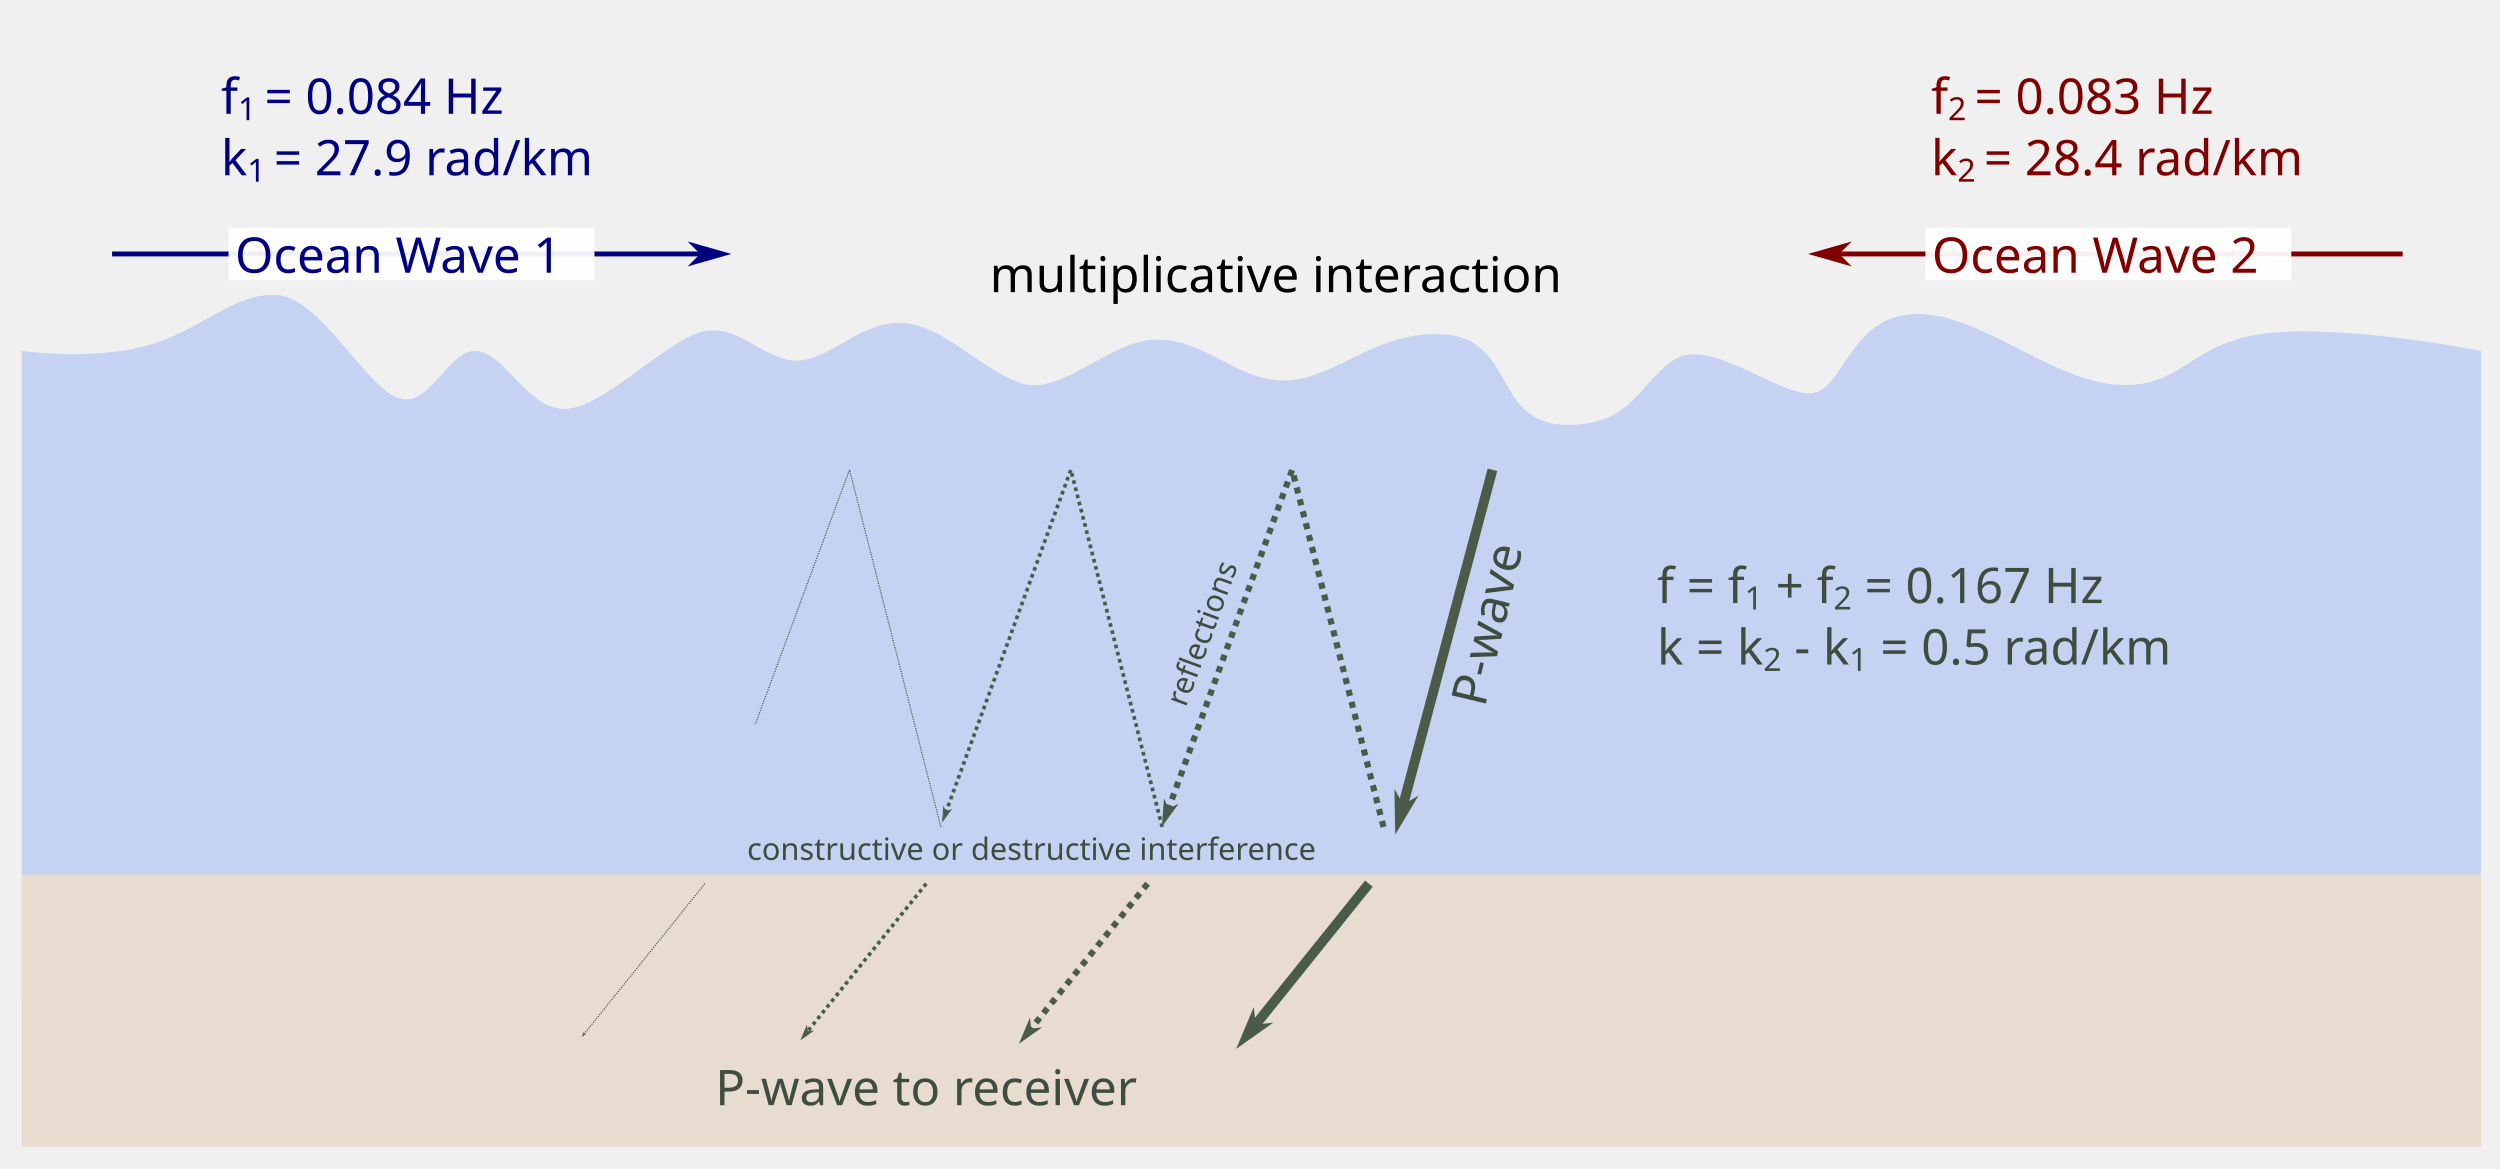
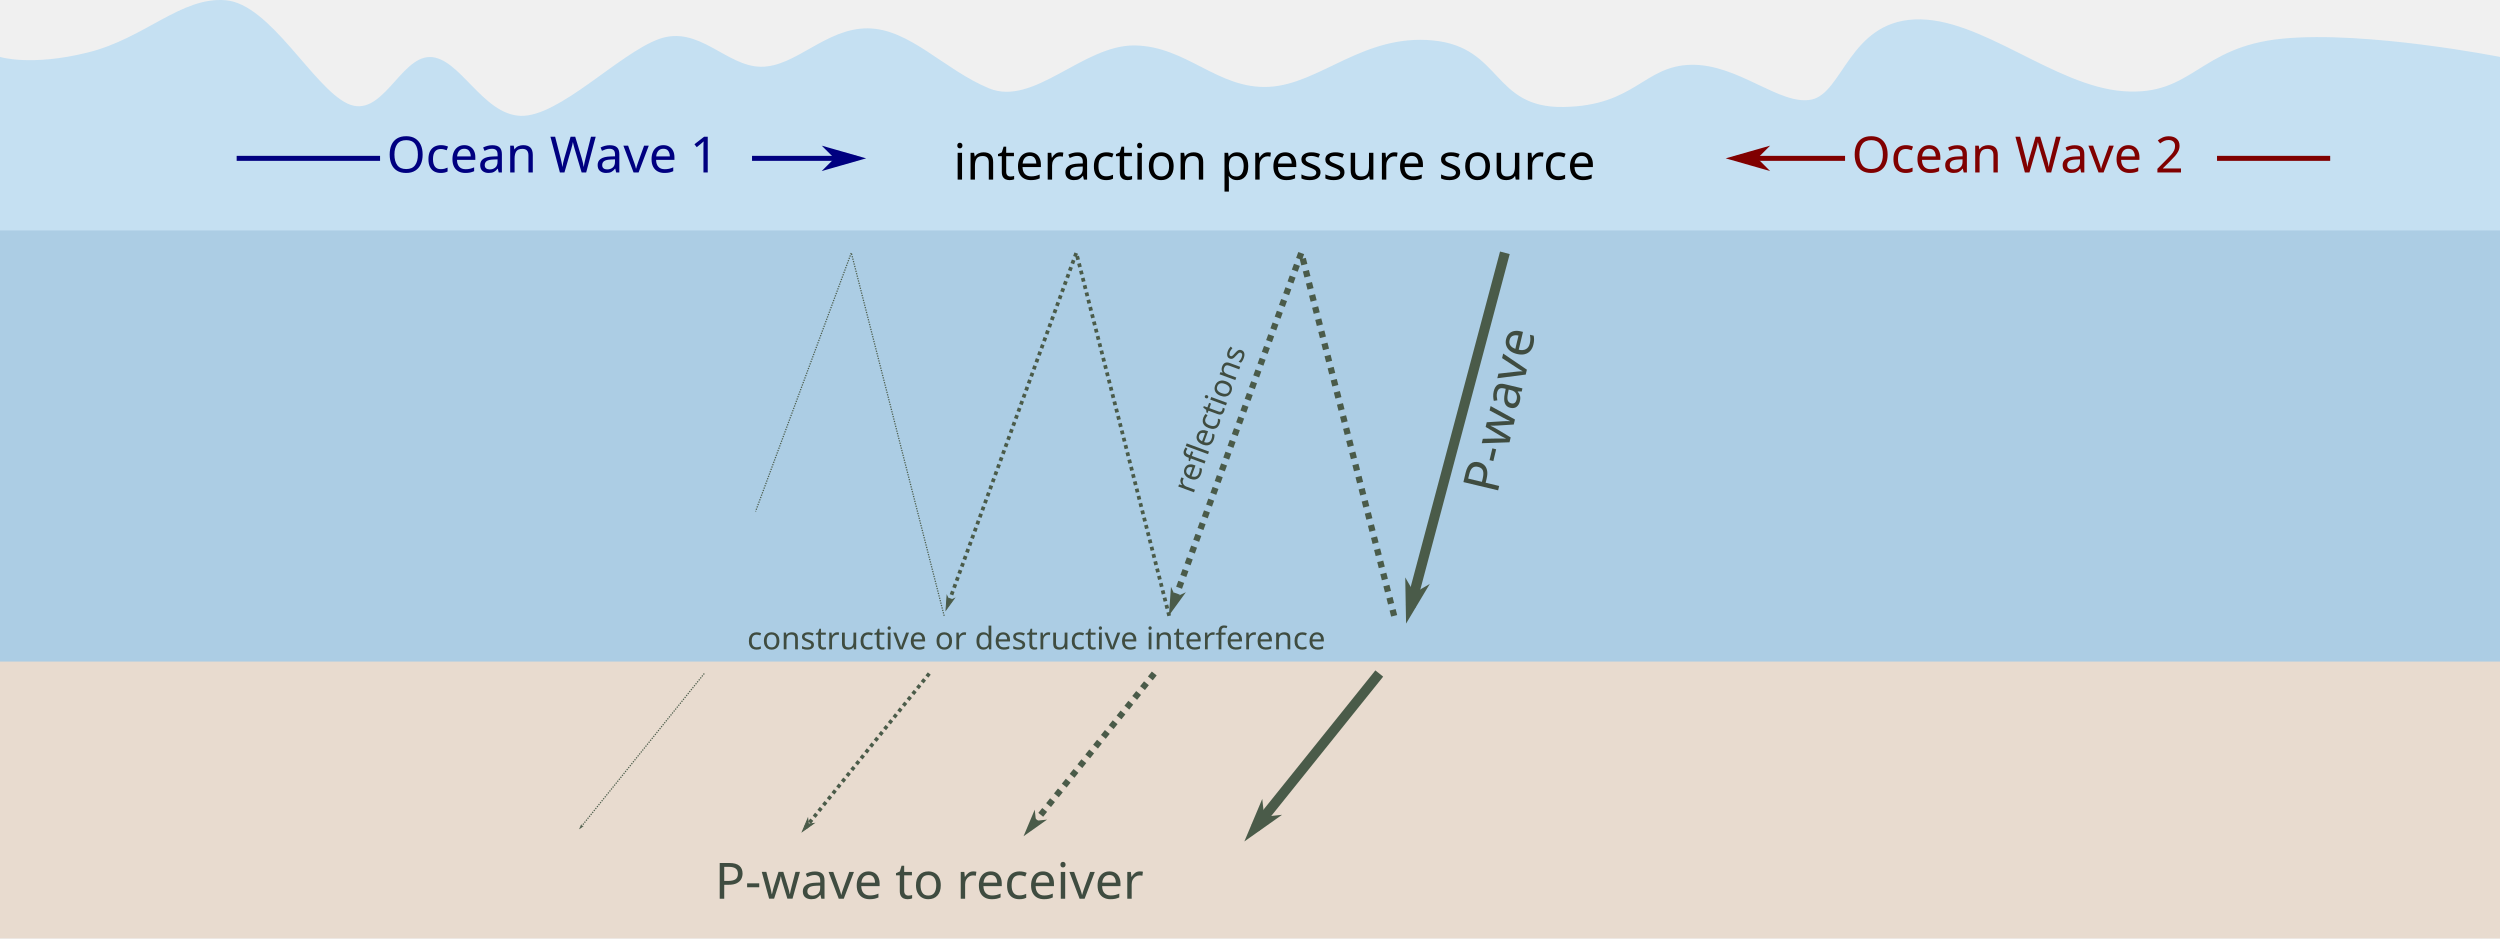
- <svg xmlns="http://www.w3.org/2000/svg" version="1.1" id="svg5472" viewBox="0 0 2033.118 950.238" height="268.178mm" width="573.791mm">
+ <svg xmlns="http://www.w3.org/2000/svg" version="1.1" id="svg5472" viewBox="0 0 2000 750.679" height="211.858mm" width="564.444mm">
  <defs id="defs5474">
    <marker style="overflow:visible" id="marker10063" refX="0" refY="0" orient="auto">
      <path transform="matrix(-0.2,0,0,-0.2,-1.2,0)" style="fill:#4a5b49;fill-opacity:1;fill-rule:evenodd;stroke:#4a5b49;stroke-width:1pt;stroke-opacity:1" d="M 0,0 5,-5 -12.5,0 5,5 0,0 Z" id="path10065" />
    </marker>
    <marker orient="auto" refY="0" refX="0" id="marker8815" style="overflow:visible">
      <path id="path8817" d="M 0,0 5,-5 -12.5,0 5,5 0,0 Z" style="fill:#4a5b49;fill-opacity:1;fill-rule:evenodd;stroke:#4a5b49;stroke-width:1pt;stroke-opacity:1" transform="matrix(-0.2,0,0,-0.2,-1.2,0)" />
    </marker>
    <marker orient="auto" refY="0" refX="0" id="marker8779" style="overflow:visible">
      <path id="path8781" d="M 0,0 5,-5 -12.5,0 5,5 0,0 Z" style="fill:#000000;fill-opacity:1;fill-rule:evenodd;stroke:#000000;stroke-width:1pt;stroke-opacity:1" transform="matrix(-0.4,0,0,-0.4,-4,0)" />
    </marker>
    <marker style="overflow:visible" id="marker7447" refX="0" refY="0" orient="auto">
      <path transform="matrix(-0.4,0,0,-0.4,-4,0)" style="fill:#000080;fill-opacity:1;fill-rule:evenodd;stroke:#000080;stroke-width:1pt;stroke-opacity:1" d="M 0,0 5,-5 -12.5,0 5,5 0,0 Z" id="path7449" />
    </marker>
    <marker orient="auto" refY="0" refX="0" id="marker7409" style="overflow:visible">
      <path id="path7411" d="M 0,0 5,-5 -12.5,0 5,5 0,0 Z" style="fill:#800000;fill-opacity:1;fill-rule:evenodd;stroke:#800000;stroke-width:1pt;stroke-opacity:1" transform="matrix(-0.4,0,0,-0.4,-4,0)" />
    </marker>
    <marker style="overflow:visible" id="marker6201" refX="0" refY="0" orient="auto">
      <path transform="matrix(-0.2,0,0,-0.2,-1.2,0)" style="fill:#800000;fill-opacity:1;fill-rule:evenodd;stroke:#800000;stroke-width:1pt;stroke-opacity:1" d="M 0,0 5,-5 -12.5,0 5,5 0,0 Z" id="path6203" />
    </marker>
    <marker orient="auto" refY="0" refX="0" id="marker6149" style="overflow:visible">
      <path id="path6151" d="M 0,0 5,-5 -12.5,0 5,5 0,0 Z" style="fill:#000000;fill-opacity:1;fill-rule:evenodd;stroke:#000000;stroke-width:1pt;stroke-opacity:1" transform="matrix(-0.4,0,0,-0.4,-4,0)" />
    </marker>
    <marker orient="auto" refY="0" refX="0" id="Arrow1Mend" style="overflow:visible">
      <path id="path5198" d="M 0,0 5,-5 -12.5,0 5,5 0,0 Z" style="fill:#000000;fill-opacity:1;fill-rule:evenodd;stroke:#000000;stroke-width:1pt;stroke-opacity:1" transform="matrix(-0.4,0,0,-0.4,-4,0)" />
    </marker>
    <marker style="overflow:visible" id="marker6201-6" refX="0" refY="0" orient="auto">
      <path transform="matrix(-0.2,0,0,-0.2,-1.2,0)" style="fill:#4a5b49;fill-opacity:1;fill-rule:evenodd;stroke:#4a5b49;stroke-width:1pt;stroke-opacity:1" d="M 0,0 5,-5 -12.5,0 5,5 0,0 Z" id="path6203-2" />
    </marker>
    <marker orient="auto" refY="0" refX="0" id="marker8815-6" style="overflow:visible">
      <path id="path8817-1" d="M 0,0 5,-5 -12.5,0 5,5 0,0 Z" style="fill:#4a5b49;fill-opacity:1;fill-rule:evenodd;stroke:#4a5b49;stroke-width:1pt;stroke-opacity:1" transform="matrix(-0.2,0,0,-0.2,-1.2,0)" />
    </marker>
    <marker orient="auto" refY="0" refX="0" id="marker8815-6-7" style="overflow:visible">
      <path id="path8817-1-9" d="M 0,0 5,-5 -12.5,0 5,5 0,0 Z" style="fill:#000000;fill-opacity:1;fill-rule:evenodd;stroke:#000000;stroke-width:1pt;stroke-opacity:1" transform="matrix(-0.2,0,0,-0.2,-1.2,0)" />
    </marker>
    <marker style="overflow:visible" id="marker10063-0" refX="0" refY="0" orient="auto">
      <path transform="matrix(-0.2,0,0,-0.2,-1.2,0)" style="fill:#4a5b49;fill-opacity:1;fill-rule:evenodd;stroke:#4a5b49;stroke-width:1pt;stroke-opacity:1" d="M 0,0 5,-5 -12.5,0 5,5 0,0 Z" id="path10065-2" />
    </marker>
    <marker style="overflow:visible" id="marker10063-7" refX="0" refY="0" orient="auto">
      <path transform="matrix(-0.2,0,0,-0.2,-1.2,0)" style="fill:#4a5b49;fill-opacity:1;fill-rule:evenodd;stroke:#4a5b49;stroke-width:1pt;stroke-opacity:1" d="M 0,0 5,-5 -12.5,0 5,5 0,0 Z" id="path10065-5" />
    </marker>
    <marker style="overflow:visible" id="marker10063-2" refX="0" refY="0" orient="auto">
      <path transform="matrix(-0.2,0,0,-0.2,-1.2,0)" style="fill:#4a5b49;fill-opacity:1;fill-rule:evenodd;stroke:#4a5b49;stroke-width:1pt;stroke-opacity:1" d="M 0,0 5,-5 -12.5,0 5,5 0,0 Z" id="path10065-28" />
    </marker>
  </defs>
-   <g id="layer1" transform="translate(764.4187,-88.91059)">
-     <text xml:space="preserve" style="font-style:normal;font-weight:normal;font-size:40px;line-height:125%;font-family:sans-serif;letter-spacing:0px;word-spacing:0px;fill:#000080;fill-opacity:1;stroke:none;stroke-width:1px;stroke-linecap:butt;stroke-linejoin:miter;stroke-opacity:1" x="-584.664" y="181.464" id="text7663">
-       <tspan id="tspan7665" x="-584.664" y="181.464">f<tspan style="font-size:65%;baseline-shift:sub" id="tspan11823">1 </tspan>= 0.084 Hz</tspan>
-       <tspan x="-584.664" y="231.464" id="tspan8077">k<tspan style="font-size:65%;baseline-shift:sub" id="tspan11825">1 </tspan>= 27.9 rad/km</tspan>
+   <g id="layer1" transform="translate(714.6007,-268.7529)">
+     <path style="opacity:1;fill:#c5e0f2;fill-opacity:1;fill-rule:nonzero;stroke:none;stroke-width:8;stroke-miterlimit:4;stroke-dasharray:8, 8;stroke-dashoffset:0;stroke-opacity:1" d="m -714.601,314.289 c 0,0 24.633,7.789 70.314,-3.556 45.681,-11.345 74.488,-44.686 110.125,-41.804 35.637,2.882 69.629,69.2 97.311,82.575 27.682,13.375 42.167,-37.113 66.076,-37.142 23.908,-0.029 42.171,46.18 72.827,47.07 30.657,0.89 78.438,-49.692 110.335,-61.396 31.896,-11.704 53.895,21.886 81.742,22.116 27.848,0.23 51.952,-31.009 85.538,-30.72 33.586,0.289 60.952,33.076 96.896,47.966 35.944,14.889 75.437,-34.962 116.809,-34.293 41.372,0.669 66.404,35.253 107.164,33.13 40.761,-2.123 75.377,-42.437 131.051,-37.147 55.673,5.29 47.39,54.223 104.698,53.254 57.308,-0.969 63.954,-32.831 101.777,-33.746 37.823,-0.915 71.297,32.897 96.411,27.837 25.114,-5.06 30.341,-61.834 82.744,-64.144 52.402,-2.309 111.364,53.364 166.947,57.431 55.582,4.067 59.744,-35.496 127.108,-42.036 67.364,-6.539 174.127,14.605 174.127,14.605 l 0,144.286 -2000,0 z" id="rect8118" />
+     <rect style="opacity:1;fill:#accde4;fill-opacity:1;fill-rule:nonzero;stroke:none;stroke-width:8;stroke-miterlimit:4;stroke-dasharray:8, 8;stroke-dashoffset:0;stroke-opacity:1" id="rect8118-0-7" width="2000" height="346.306" x="-714.601" y="453.106" />
+     <rect style="opacity:1;fill:#e8dbcf;fill-opacity:1;fill-rule:nonzero;stroke:none;stroke-width:8;stroke-miterlimit:4;stroke-dasharray:8, 8;stroke-dashoffset:0;stroke-opacity:1" id="rect8118-0" width="2000" height="221.429" x="-714.601" y="798.003" />
+     <text xml:space="preserve" style="font-style:normal;font-weight:normal;font-size:40px;line-height:125%;font-family:sans-serif;letter-spacing:0px;word-spacing:0px;fill:#3f4c40;fill-opacity:1;stroke:none;stroke-width:1px;stroke-linecap:butt;stroke-linejoin:miter;stroke-opacity:1" x="-534.764" y="623.932" id="text8071" transform="matrix(0.2317522,-0.9727749,0.9727749,0.2317522,0,0)">
+       <tspan id="tspan8073" x="-534.764" y="623.932">P-wave</tspan>
    </text>
-     <text xml:space="preserve" style="font-style:normal;font-weight:normal;font-size:40px;line-height:125%;font-family:sans-serif;letter-spacing:0px;word-spacing:0px;fill:#800000;fill-opacity:1;stroke:none;stroke-width:1px;stroke-linecap:butt;stroke-linejoin:miter;stroke-opacity:1" x="806.036" y="181.464" id="text7663-2">
-       <tspan id="tspan7665-7" x="806.036" y="181.464">f<tspan style="font-size:65%;baseline-shift:sub" id="tspan11827">2 </tspan>= 0.083 Hz</tspan>
-       <tspan x="806.036" y="231.464" id="tspan8079">k<tspan style="font-size:65%;baseline-shift:sub" id="tspan11829">2 </tspan>= 28.4 rad/km</tspan>
+     <path style="fill:none;fill-rule:evenodd;stroke:#800000;stroke-width:4;stroke-linecap:butt;stroke-linejoin:miter;stroke-miterlimit:4;stroke-dasharray:none;stroke-opacity:1;marker-end:url(#marker7409)" d="m 1149.551,395.434 -475.714,0" id="path6114" />
+     <path style="fill:none;fill-rule:evenodd;stroke:#000080;stroke-width:4;stroke-linecap:butt;stroke-linejoin:miter;stroke-miterlimit:4;stroke-dasharray:none;stroke-opacity:1;marker-end:url(#marker7447)" d="m -525.271,395.434 495.714,0" id="path6114-9" />
+     <path style="fill:none;fill-rule:evenodd;stroke:#4a5b49;stroke-width:8;stroke-linecap:butt;stroke-linejoin:miter;stroke-miterlimit:4;stroke-dasharray:none;stroke-dashoffset:0;stroke-opacity:1;marker-end:url(#marker6201-6)" d="M 489.298,471.003 413.93,753.841" id="path8289" />
+     <path style="fill:none;fill-rule:evenodd;stroke:#4a5b49;stroke-width:5;stroke-linecap:butt;stroke-linejoin:miter;stroke-miterlimit:4;stroke-dasharray:5, 5;stroke-dashoffset:0;stroke-opacity:1;marker-end:url(#marker8815)" d="M 400.726,761.432 326.441,471.003 223.584,752.86" id="path8771" />
+     <text xml:space="preserve" style="font-style:normal;font-weight:normal;font-size:25px;line-height:125%;font-family:sans-serif;letter-spacing:0px;word-spacing:0px;fill:#3f4c40;fill-opacity:1;stroke:none;stroke-width:1px;stroke-linecap:butt;stroke-linejoin:miter;stroke-opacity:1" x="-540.761" y="454.748" id="text8071-6" transform="matrix(0.3455785,-0.9383898,0.9383898,0.3455785,0,0)">
+       <tspan id="tspan8073-2" x="-540.761" y="454.748">reflections</tspan>
    </text>
-     <path style="opacity:1;fill:#c5d2f2;fill-opacity:1;fill-rule:nonzero;stroke:none;stroke-width:8;stroke-miterlimit:4;stroke-dasharray:8, 8;stroke-dashoffset:0;stroke-opacity:1" d="m -746.702,374.289 c 0,0 54.164,7.789 99.163,-3.556 44.998,-11.345 73.374,-44.686 108.479,-41.804 35.105,2.882 68.588,69.2 95.857,82.575 27.268,13.375 41.537,-37.113 65.088,-37.142 23.551,-0.029 41.54,46.18 71.739,47.07 30.198,0.89 77.266,-49.692 108.685,-61.396 31.42,-11.704 53.089,21.886 80.52,22.116 27.431,0.23 51.176,-31.009 84.259,-30.72 33.083,0.289 60.041,33.076 95.447,47.966 35.406,14.889 74.309,-34.962 115.063,-34.293 40.754,0.669 65.411,35.253 105.562,33.13 40.151,-2.123 74.25,-42.437 129.092,-37.147 54.841,5.29 38.722,71.193 95.173,73.254 56.451,2.061 61.912,-36.668 91.129,-53.746 29.217,-17.078 87.318,32.897 112.057,27.837 24.739,-5.06 29.888,-61.834 81.507,-64.144 51.619,-2.309 109.699,53.364 164.451,57.431 54.751,4.067 58.851,-35.496 125.208,-42.036 66.356,-6.539 171.524,14.605 171.524,14.605 l 0,524.286 -2000,0 z" id="rect8118" />
-     <rect style="opacity:1;fill:#e8dbcf;fill-opacity:1;fill-rule:nonzero;stroke:none;stroke-width:8;stroke-miterlimit:4;stroke-dasharray:8, 8;stroke-dashoffset:0;stroke-opacity:1" id="rect8118-0" width="2000" height="221.429" x="-746.702" y="800.003" />
-     <text xml:space="preserve" style="font-style:normal;font-weight:normal;font-size:40px;line-height:125%;font-family:sans-serif;letter-spacing:0px;word-spacing:0px;fill:#3f4c40;fill-opacity:1;stroke:none;stroke-width:1px;stroke-linecap:butt;stroke-linejoin:miter;stroke-opacity:1" x="583.188" y="579.331" id="text7663-0">
-       <tspan id="tspan7665-9" x="583.188" y="579.331">f = f<tspan style="font-size:65%;baseline-shift:sub" id="tspan11833">1</tspan> + f<tspan style="font-size:65%;baseline-shift:sub" id="tspan11831">2</tspan> = 0.167 Hz</tspan>
-       <tspan x="583.188" y="629.331" id="tspan8081">k = k<tspan style="font-size:65%;baseline-shift:sub" id="tspan11839">2</tspan> - k<tspan style="font-size:65%;baseline-shift:sub" id="tspan11837">1</tspan> = 0.5 rad/km</tspan>
+     <path style="fill:none;fill-rule:evenodd;stroke:#4a5b49;stroke-width:3;stroke-linecap:butt;stroke-linejoin:miter;stroke-miterlimit:4;stroke-dasharray:3, 3;stroke-dashoffset:0;stroke-opacity:1;marker-end:url(#marker8815-6)" d="M 220.726,761.432 146.441,471.003 43.584,752.86" id="path8771-8" />
+     <path style="fill:none;fill-rule:evenodd;stroke:#4a5b49;stroke-width:1;stroke-linecap:butt;stroke-linejoin:miter;stroke-miterlimit:4;stroke-dasharray:1, 1;stroke-dashoffset:0;stroke-opacity:1" d="M 40.726,761.432 -33.559,471.003 -110.152,677.906" id="path8771-8-2" />
+     <path style="fill:none;fill-rule:evenodd;stroke:#4a5b49;stroke-width:8;stroke-linecap:butt;stroke-linejoin:miter;stroke-miterlimit:4;stroke-dasharray:none;stroke-opacity:1;marker-end:url(#marker10063)" d="M 388.81,807.565 289.815,930.803" id="path10037" />
+     <path style="fill:none;fill-rule:evenodd;stroke:#4a5b49;stroke-width:5;stroke-linecap:butt;stroke-linejoin:miter;stroke-miterlimit:4;stroke-dasharray:5, 5;stroke-dashoffset:0;stroke-opacity:1;marker-end:url(#marker10063-0)" d="M 208.81,807.565 109.815,930.803" id="path10037-3" />
+     <path style="fill:none;fill-rule:evenodd;stroke:#4a5b49;stroke-width:3;stroke-linecap:butt;stroke-linejoin:miter;stroke-miterlimit:4;stroke-dasharray:3, 3;stroke-dashoffset:0;stroke-opacity:1;marker-end:url(#marker10063-7)" d="M 28.81,807.565 -70.185,930.803" id="path10037-9" />
+     <path style="fill:none;fill-rule:evenodd;stroke:#4a5b49;stroke-width:1;stroke-linecap:butt;stroke-linejoin:miter;stroke-miterlimit:4;stroke-dasharray:1, 1;stroke-dashoffset:0;stroke-opacity:1;marker-end:url(#marker10063-2)" d="m -151.19,807.565 -98.995,123.239" id="path10037-97" />
+     <text xml:space="preserve" style="font-style:normal;font-weight:normal;font-size:40px;line-height:125%;font-family:sans-serif;letter-spacing:0px;word-spacing:0px;fill:#3f4c40;fill-opacity:1;stroke:none;stroke-width:1px;stroke-linecap:butt;stroke-linejoin:miter;stroke-opacity:1" x="-142.704" y="987.72" id="text11642">
+       <tspan id="tspan11644" x="-142.704" y="987.72">P-wave to receiver</tspan>
    </text>
-     <text xml:space="preserve" style="font-style:normal;font-weight:normal;font-size:40px;line-height:125%;font-family:sans-serif;letter-spacing:0px;word-spacing:0px;fill:#3f4c40;fill-opacity:1;stroke:none;stroke-width:1px;stroke-linecap:butt;stroke-linejoin:miter;stroke-opacity:1" x="-544.034" y="585.021" id="text8071" transform="matrix(0.2317522,-0.9727749,0.9727749,0.2317522,0,0)">
-       <tspan id="tspan8073" x="-544.034" y="585.021">P-wave</tspan>
-     </text>
-     <path style="fill:none;fill-rule:evenodd;stroke:#800000;stroke-width:4;stroke-linecap:butt;stroke-linejoin:miter;stroke-miterlimit:4;stroke-dasharray:none;stroke-opacity:1;marker-end:url(#marker7409)" d="m 1189.551,295.434 -475.714,0" id="path6114" />
-     <path style="fill:none;fill-rule:evenodd;stroke:#000080;stroke-width:4;stroke-linecap:butt;stroke-linejoin:miter;stroke-miterlimit:4;stroke-dasharray:none;stroke-opacity:1;marker-end:url(#marker7447)" d="m -673.271,295.434 495.714,0" id="path6114-9" />
-     <path style="fill:none;fill-rule:evenodd;stroke:#4a5b49;stroke-width:8;stroke-linecap:butt;stroke-linejoin:miter;stroke-miterlimit:4;stroke-dasharray:none;stroke-dashoffset:0;stroke-opacity:1;marker-end:url(#marker6201-6)" d="M 449.298,471.003 373.93,753.841" id="path8289" />
-     <path style="fill:none;fill-rule:evenodd;stroke:#4a5b49;stroke-width:5;stroke-linecap:butt;stroke-linejoin:miter;stroke-miterlimit:4;stroke-dasharray:5, 5;stroke-dashoffset:0;stroke-opacity:1;marker-end:url(#marker8815)" d="M 360.726,761.432 286.441,471.003 183.584,752.86" id="path8771" />
-     <text xml:space="preserve" style="font-style:normal;font-weight:normal;font-size:25px;line-height:125%;font-family:sans-serif;letter-spacing:0px;word-spacing:0px;fill:#3f4c40;fill-opacity:1;stroke:none;stroke-width:1px;stroke-linecap:butt;stroke-linejoin:miter;stroke-opacity:1" x="-554.584" y="417.213" id="text8071-6" transform="matrix(0.3455785,-0.9383898,0.9383898,0.3455785,0,0)">
-       <tspan id="tspan8073-2" x="-554.584" y="417.213">reflections</tspan>
-     </text>
-     <path style="fill:none;fill-rule:evenodd;stroke:#4a5b49;stroke-width:3;stroke-linecap:butt;stroke-linejoin:miter;stroke-miterlimit:4;stroke-dasharray:3, 3;stroke-dashoffset:0;stroke-opacity:1;marker-end:url(#marker8815-6)" d="M 180.726,761.432 106.441,471.003 3.584,752.86" id="path8771-8" />
-     <path style="fill:none;fill-rule:evenodd;stroke:#4a5b49;stroke-width:1;stroke-linecap:butt;stroke-linejoin:miter;stroke-miterlimit:4;stroke-dasharray:1, 1;stroke-dashoffset:0;stroke-opacity:1" d="M 0.726,761.432 -73.559,471.003 -150.152,677.906" id="path8771-8-2" />
-     <path style="fill:none;fill-rule:evenodd;stroke:#4a5b49;stroke-width:8;stroke-linecap:butt;stroke-linejoin:miter;stroke-miterlimit:4;stroke-dasharray:none;stroke-opacity:1;marker-end:url(#marker10063)" d="M 348.81,807.565 249.815,930.803" id="path10037" />
-     <path style="fill:none;fill-rule:evenodd;stroke:#4a5b49;stroke-width:5;stroke-linecap:butt;stroke-linejoin:miter;stroke-miterlimit:4;stroke-dasharray:5, 5;stroke-dashoffset:0;stroke-opacity:1;marker-end:url(#marker10063-0)" d="M 168.81,807.565 69.815,930.803" id="path10037-3" />
-     <path style="fill:none;fill-rule:evenodd;stroke:#4a5b49;stroke-width:3;stroke-linecap:butt;stroke-linejoin:miter;stroke-miterlimit:4;stroke-dasharray:3, 3;stroke-dashoffset:0;stroke-opacity:1;marker-end:url(#marker10063-7)" d="m -11.19,807.565 -98.995,123.239" id="path10037-9" />
-     <path style="fill:none;fill-rule:evenodd;stroke:#4a5b49;stroke-width:1;stroke-linecap:butt;stroke-linejoin:miter;stroke-miterlimit:4;stroke-dasharray:1, 1;stroke-dashoffset:0;stroke-opacity:1;marker-end:url(#marker10063-2)" d="m -191.19,807.565 -98.995,123.239" id="path10037-97" />
-     <text xml:space="preserve" style="font-style:normal;font-weight:normal;font-size:40px;line-height:125%;font-family:sans-serif;letter-spacing:0px;word-spacing:0px;fill:#3f4c40;fill-opacity:1;stroke:none;stroke-width:1px;stroke-linecap:butt;stroke-linejoin:miter;stroke-opacity:1" x="-182.704" y="987.72" id="text11642">
-       <tspan id="tspan11644" x="-182.704" y="987.72">P-wave to receiver</tspan>
-     </text>
-     <g id="g11652" transform="translate(-200,-30)">
-       <rect y="304.111" x="-378.552" height="42.646" width="297.572" id="rect11650" style="opacity:1;fill:#ffffff;fill-opacity:0.94;fill-rule:nonzero;stroke:none;stroke-width:8;stroke-miterlimit:4;stroke-dasharray:none;stroke-dashoffset:0;stroke-opacity:1" />
+     <g id="g11652" transform="translate(-32,66)">
+       <rect y="304.111" x="-378.552" height="42.646" width="297.572" id="rect11650" style="opacity:1;fill:#c5e0f2;fill-opacity:1;fill-rule:nonzero;stroke:none;stroke-width:8;stroke-miterlimit:4;stroke-dasharray:none;stroke-dashoffset:0;stroke-opacity:1" />
      <text id="text11646" y="340.722" x="-373.292" style="font-style:normal;font-weight:normal;font-size:40px;line-height:125%;font-family:sans-serif;letter-spacing:0px;word-spacing:0px;fill:#000080;fill-opacity:1;stroke:none;stroke-width:1px;stroke-linecap:butt;stroke-linejoin:miter;stroke-opacity:1" xml:space="preserve">
        <tspan y="340.722" x="-373.292" id="tspan11648">Ocean Wave 1</tspan>
      </text>
    </g>
-     <g id="g11652-1" transform="translate(1180,-30)">
-       <rect y="304.111" x="-378.552" height="42.646" width="297.572" id="rect11650-2" style="opacity:1;fill:#ffffff;fill-opacity:0.94;fill-rule:nonzero;stroke:none;stroke-width:8;stroke-miterlimit:4;stroke-dasharray:none;stroke-dashoffset:0;stroke-opacity:1" />
+     <g id="g11652-1" transform="translate(1140,66)">
+       <rect y="304.111" x="-378.552" height="42.646" width="297.572" id="rect11650-2" style="opacity:1;fill:#c5e0f2;fill-opacity:1;fill-rule:nonzero;stroke:none;stroke-width:8;stroke-miterlimit:4;stroke-dasharray:none;stroke-dashoffset:0;stroke-opacity:1" />
      <text id="text11646-9" y="340.722" x="-373.292" style="font-style:normal;font-weight:normal;font-size:40px;line-height:125%;font-family:sans-serif;letter-spacing:0px;word-spacing:0px;fill:#800000;fill-opacity:1;stroke:none;stroke-width:1px;stroke-linecap:butt;stroke-linejoin:miter;stroke-opacity:1" xml:space="preserve">
        <tspan y="340.722" x="-373.292" id="tspan11648-3">Ocean Wave 2</tspan>
      </text>
    </g>
-     <text xml:space="preserve" style="font-style:normal;font-weight:normal;font-size:40px;line-height:125%;font-family:sans-serif;letter-spacing:0px;word-spacing:0px;fill:#000000;fill-opacity:1;stroke:none;stroke-width:1px;stroke-linecap:butt;stroke-linejoin:miter;stroke-opacity:1" x="40.475" y="326.469" id="text11819">
-       <tspan id="tspan11821" x="40.475" y="326.469">multiplicative interaction</tspan>
+     <text xml:space="preserve" style="font-style:normal;font-weight:normal;font-size:40px;line-height:125%;font-family:sans-serif;letter-spacing:0px;word-spacing:0px;fill:#000000;fill-opacity:1;stroke:none;stroke-width:1px;stroke-linecap:butt;stroke-linejoin:miter;stroke-opacity:1" x="48.109" y="412.449" id="text11819">
+       <tspan id="tspan11821" x="48.109" y="412.449">interaction pressure source</tspan>
    </text>
-     <text xml:space="preserve" style="font-style:normal;font-weight:normal;font-size:25px;line-height:125%;font-family:sans-serif;letter-spacing:0px;word-spacing:0px;fill:#3f4c40;fill-opacity:1;stroke:none;stroke-width:1px;stroke-linecap:butt;stroke-linejoin:miter;stroke-opacity:1" x="-156.871" y="788.23" id="text11642-1">
-       <tspan id="tspan11644-9" x="-156.871" y="788.23">constructive or destructive interference</tspan>
+     <text xml:space="preserve" style="font-style:normal;font-weight:normal;font-size:25px;line-height:125%;font-family:sans-serif;letter-spacing:0px;word-spacing:0px;fill:#3f4c40;fill-opacity:1;stroke:none;stroke-width:1px;stroke-linecap:butt;stroke-linejoin:miter;stroke-opacity:1" x="-116.871" y="788.23" id="text11642-1">
+       <tspan id="tspan11644-9" x="-116.871" y="788.23">constructive or destructive interference</tspan>
    </text>
  </g>
</svg>
